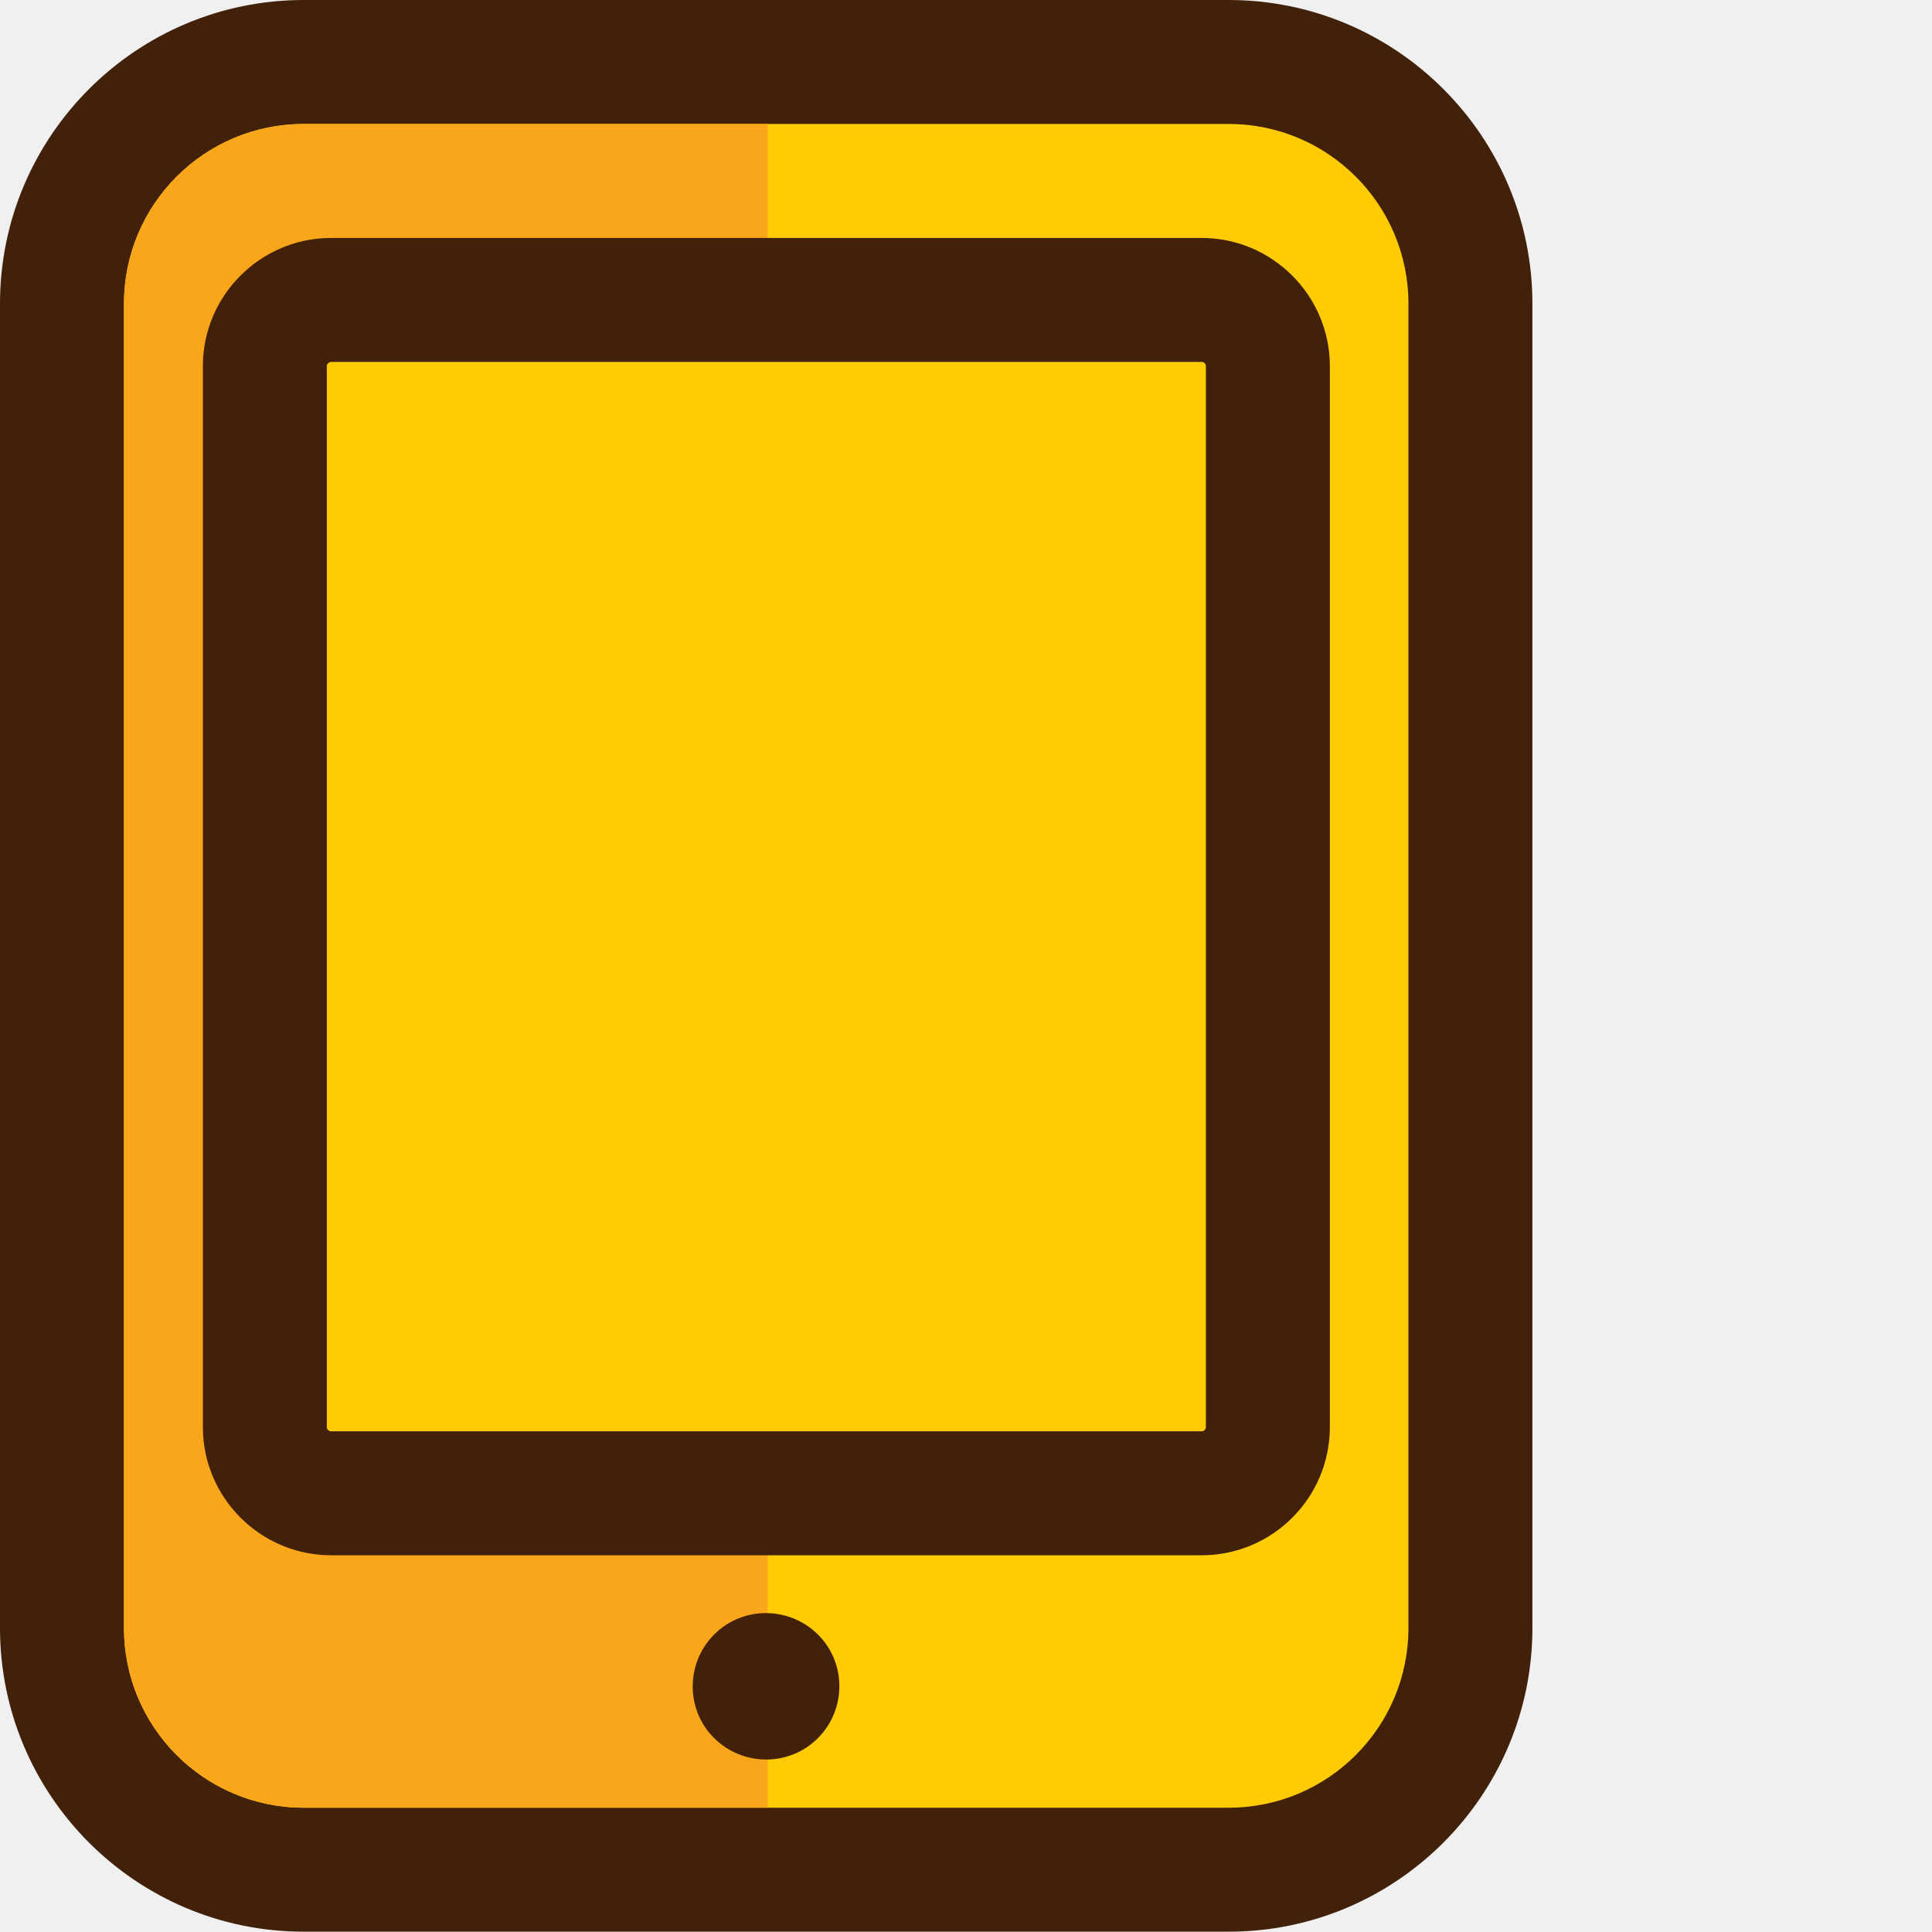
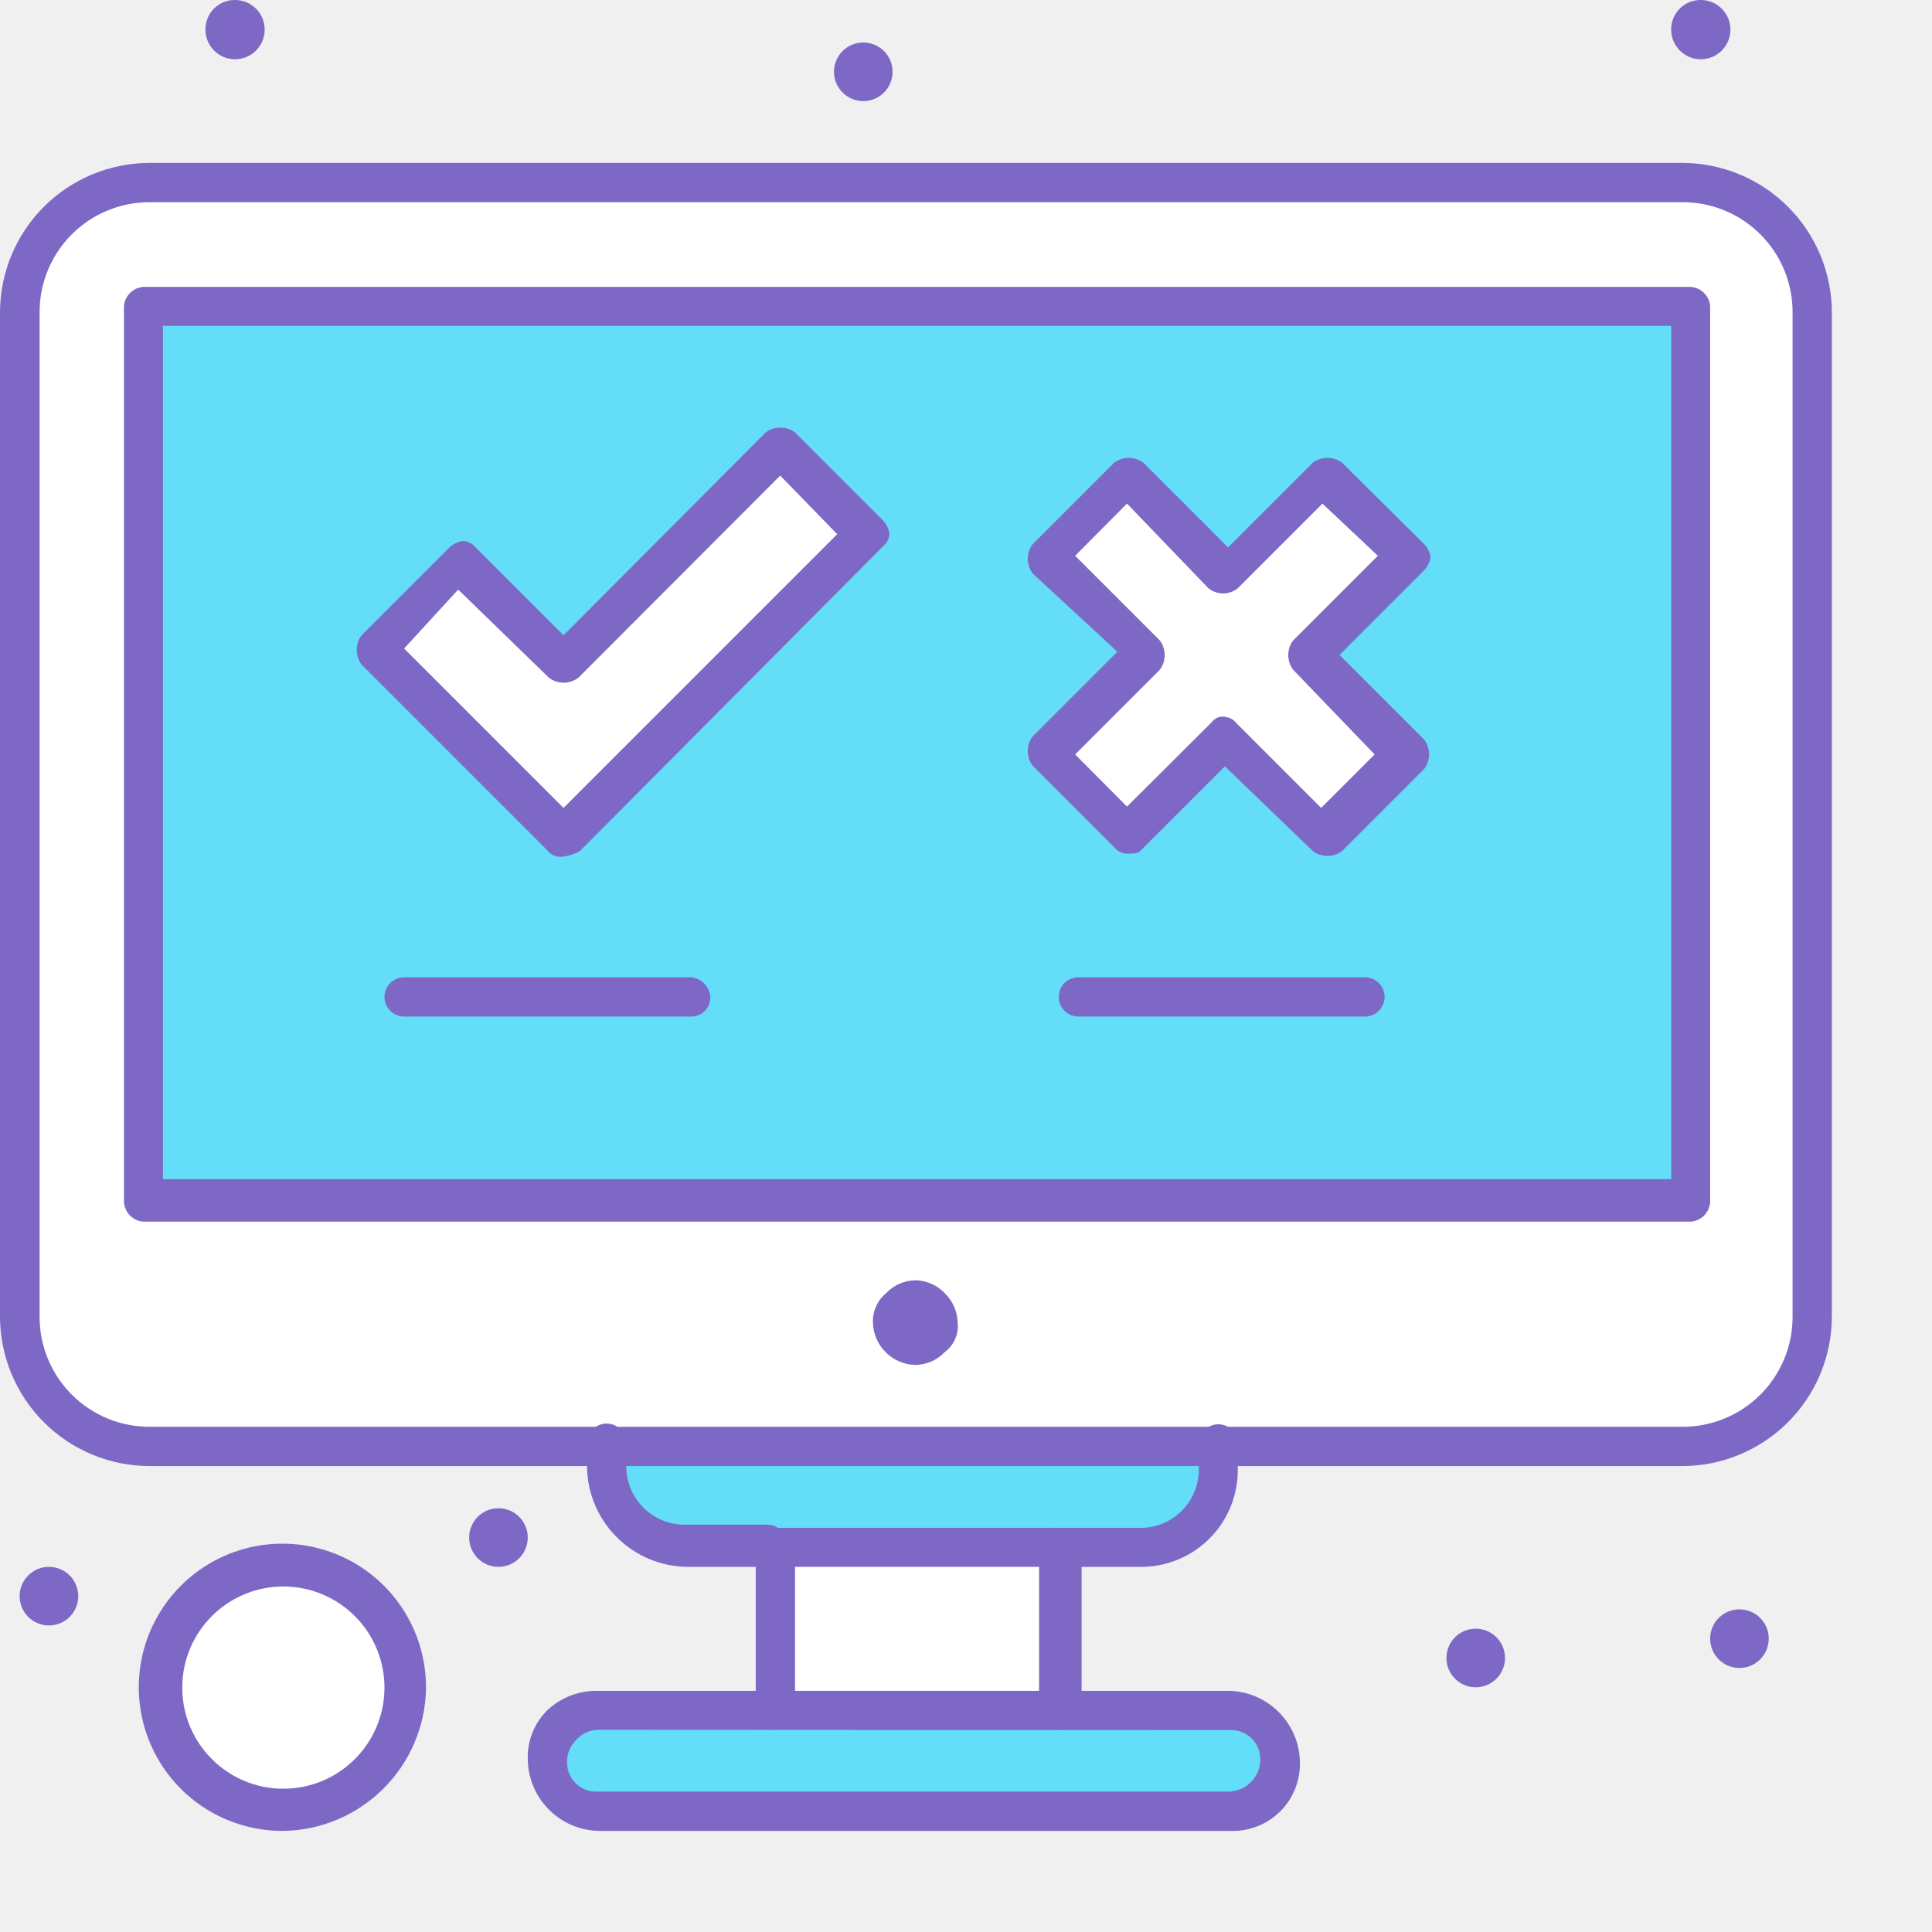
<svg xmlns="http://www.w3.org/2000/svg" width="60" height="60" viewBox="0 0 60 60" fill="none">
-   <g>
-     <path d="m9.43,1.92h28.73c4.14,0,7.51,3.36,7.51,7.51v41.14c0,4.14-3.36,7.51-7.51,7.51H9.43c-4.14,0-7.51-3.36-7.51-7.51V9.43C1.93,5.29,5.29,1.92,9.43,1.92Z" style="fill:#ffcb05;" />
-     <path d="m38.16,3.85c3.08,0,5.58,2.5,5.58,5.58v41.13c0,3.08-2.5,5.58-5.58,5.58H9.43c-3.08,0-5.58-2.5-5.58-5.58V9.43c0-3.08,2.5-5.58,5.58-5.58h28.73m0-3.85H9.43C4.23,0,0,4.23,0,9.43v41.13c0,5.2,4.23,9.43,9.43,9.43h28.73c5.2,0,9.43-4.23,9.43-9.43V9.43c0-5.2-4.23-9.43-9.43-9.43h0Z" style="fill:#42210b;" />
+   <defs>
+     <style>.cls-1{fill:#fff;}.cls-2{fill:#64ddf9;}.cls-3{fill:#7e68c6;}</style>
+   </defs>
+   <g id="_64_Computer_List_Media_Multimedia" data-name="64, Computer, List, Media, Multimedia">
+     <path class="cls-1" d="M55,7.24H7.43a4.06,4.06,0,0,0-4,4V42.44a4.06,4.06,0,0,0,4.05,4.05H55A4.06,4.06,0,0,0,59,42.44V11.29A4.06,4.06,0,0,0,55,7.24Z" transform="translate(-2.77 -1.57)" />
+     <path class="cls-2" d="M55.28,38.9H7.22V11.08H55.28Z" transform="translate(-2.77 -1.57)" />
+     <path class="cls-1" d="M11.57,50.33a3.75,3.75,0,1,1-3.74,3.75A3.75,3.75,0,0,1,11.57,50.33Z" transform="translate(-2.77 -1.57)" />
+     <path class="cls-2" d="M41,54.68a1.62,1.62,0,1,1,0,3.24H21.39a1.62,1.62,0,0,1,0-3.24Z" transform="translate(-2.77 -1.57)" />
+     <path class="cls-2" d="M40.71,46.49v.71a2.46,2.46,0,0,1-2.43,2.42H24.22a2.46,2.46,0,0,1-2.43-2.42v-.71Z" transform="translate(-2.77 -1.57)" />
+     <rect class="cls-1" x="23.97" y="48.05" width="8.9" height="5.06" />
+     <polygon class="cls-1" points="43.6 17.3 40.56 20.33 43.6 23.37 41.07 25.9 38.04 22.86 35 25.9 32.47 23.37 35.51 20.33 32.47 17.3 35 14.77 38.04 17.8 41.07 14.77 43.6 17.3" />
+     <polygon class="cls-1" points="26.81 16.59 20.13 23.27 17.4 26 14.77 23.27 11.63 20.13 14.37 17.5 17.4 20.64 24.18 13.86 26.81 16.59" />
+     <path class="cls-3" d="M56.79,51.55a.91.91,0,0,1,0,1.82.91.91,0,0,1,0-1.82Z" transform="translate(-2.77 -1.57)" />
+     <path class="cls-3" d="M55.58,1.57a.92.92,0,1,1-.91.91A.91.91,0,0,1,55.58,1.57Z" transform="translate(-2.77 -1.57)" />
+     <path class="cls-3" d="M48.6,52.15a.91.91,0,1,1-.91.91A.91.91,0,0,1,48.6,52.15Z" transform="translate(-2.77 -1.57)" />
+     <path class="cls-3" d="M32.11,41.73a1.31,1.31,0,0,1,.4.91,1,1,0,0,1-.4.92,1.29,1.29,0,0,1-.91.4,1.35,1.35,0,0,1-1.32-1.32,1.13,1.13,0,0,1,.41-.91,1.27,1.27,0,0,1,.91-.4A1.29,1.29,0,0,1,32.11,41.73Z" transform="translate(-2.77 -1.57)" />
+     <path class="cls-3" d="M29.58,2.89a.91.91,0,1,1-.91.91A.91.91,0,0,1,29.58,2.89Z" transform="translate(-2.77 -1.57)" />
+     <path class="cls-3" d="M18.25,48.41a.91.91,0,1,1-.91.91A.91.91,0,0,1,18.25,48.41Z" transform="translate(-2.77 -1.57)" />
+     <path class="cls-3" d="M10.06,1.57a.92.92,0,1,1-.91.91A.91.91,0,0,1,10.06,1.57Z" transform="translate(-2.77 -1.57)" />
+     <path class="cls-3" d="M4.29,50.23a.91.91,0,1,1-.91.91A.91.91,0,0,1,4.29,50.23Z" transform="translate(-2.77 -1.57)" />
+     <path class="cls-3" d="M26.75,50.23H24.12A3.15,3.15,0,0,1,21,47.1v-.71a.61.61,0,0,1,1.22,0v.71A1.81,1.81,0,0,0,24,48.92h2.63a.65.65,0,0,1,.6.6C27.25,49.83,27.15,50.23,26.75,50.23Z" transform="translate(-2.77 -1.57)" />
+     <path class="cls-3" d="M38.18,50.23H35.55a.61.61,0,1,1,0-1.21h2.63A1.81,1.81,0,0,0,40,47.2v-.71a.61.61,0,1,1,1.21,0v.71A3,3,0,0,1,38.18,50.23Z" transform="translate(-2.77 -1.57)" />
+     <path class="cls-3" d="M35.65,55.29a.66.66,0,0,1-.61-.61V50.23H27.46v4.45a.61.61,0,1,1-1.22,0V49.62a.65.65,0,0,1,.61-.6h8.9a.65.65,0,0,1,.61.6v5.06A.87.87,0,0,1,35.65,55.29Z" transform="translate(-2.77 -1.57)" />
+     <path class="cls-3" d="M41,58.43H21.39a2.25,2.25,0,0,1-2.23-2.23,2.05,2.05,0,0,1,.61-1.52,2.23,2.23,0,0,1,1.52-.6H40.91a2.25,2.25,0,0,1,2.23,2.22A2.08,2.08,0,0,1,41,58.43ZM21.39,55.29a.91.91,0,0,0-.71.3.94.94,0,0,0-.3.71.9.9,0,0,0,.91.91H40.91a1,1,0,0,0,1-1,.9.9,0,0,0-.91-.91Z" transform="translate(-2.77 -1.57)" />
+     <path class="cls-3" d="M11.57,58.43A4.46,4.46,0,1,1,16,54,4.5,4.5,0,0,1,11.57,58.43Zm0-7.59A3.14,3.14,0,1,0,14.71,54,3.14,3.14,0,0,0,11.57,50.84Z" transform="translate(-2.77 -1.57)" />
+     <path class="cls-3" d="M55.28,39.51H7.22a.65.65,0,0,1-.6-.61V11.08a.65.65,0,0,1,.6-.6H55.28a.65.65,0,0,1,.6.6V38.9A.65.65,0,0,1,55.28,39.51ZM7.83,38.19H54.67V11.69H7.83Z" transform="translate(-2.77 -1.57)" />
+     <path class="cls-3" d="M55,47.1H7.43a4.65,4.65,0,0,1-4.66-4.66V11.29A4.65,4.65,0,0,1,7.43,6.63H55a4.65,4.65,0,0,1,4.66,4.66V42.44A4.65,4.65,0,0,1,55,47.1ZM7.43,7.85A3.41,3.41,0,0,0,4,11.29V42.44a3.41,3.41,0,0,0,3.44,3.44H55a3.41,3.41,0,0,0,3.44-3.44V11.29A3.41,3.41,0,0,0,55,7.85Z" transform="translate(-2.77 -1.57)" />
+     <path class="cls-3" d="M20.17,28.18a.52.52,0,0,1-.4-.2L14,22.21a.76.76,0,0,1,0-.91l2.73-2.73a.78.78,0,0,1,.41-.2.52.52,0,0,1,.4.2l2.73,2.73L26.55,15a.76.76,0,0,1,.91,0l2.73,2.73a.76.76,0,0,1,.2.4.52.52,0,0,1-.2.41L20.78,28A1.42,1.42,0,0,1,20.17,28.18Zm-4.85-6.47,4.95,4.95,8.5-8.5L27,16.34l-6.27,6.28a.76.76,0,0,1-.91,0L17,19.88Z" transform="translate(-2.77 -1.57)" />
+     <path class="cls-3" d="M37.77,28.08a.52.52,0,0,1-.4-.2l-2.53-2.53a.76.76,0,0,1,0-.91l2.63-2.63-2.63-2.43a.76.76,0,0,1,0-.91l2.53-2.53a.76.76,0,0,1,.91,0l2.63,2.63,2.63-2.63a.76.76,0,0,1,.91,0L47,18.47a.76.76,0,0,1,.2.4.78.78,0,0,1-.2.41l-2.63,2.63L47,24.54a.76.76,0,0,1,0,.91L44.45,28a.76.76,0,0,1-.91,0l-2.73-2.63L38.18,28C38.08,28.08,38,28.08,37.77,28.08Zm3-4.25a.52.52,0,0,1,.4.2l2.63,2.63L45.46,25l-2.53-2.63a.76.76,0,0,1,0-.91l2.63-2.63-1.72-1.62-2.63,2.63a.73.73,0,0,1-.91,0l-2.53-2.63-1.61,1.62,2.63,2.63a.76.76,0,0,1,0,.91L36.16,25l1.61,1.62L40.4,24A.42.42,0,0,1,40.81,23.83Z" transform="translate(-2.77 -1.57)" />
+     <path class="cls-3" d="M24.22,33.14h-8.9a.61.61,0,0,1,0-1.22h8.9a.66.66,0,0,1,.61.61A.59.59,0,0,1,24.22,33.14Z" transform="translate(-2.77 -1.57)" />
+     <path class="cls-3" d="M45.16,33.14h-8.9a.61.61,0,1,1,0-1.22h8.9a.61.61,0,0,1,0,1.22Z" transform="translate(-2.77 -1.57)" />
  </g>
-   <path d="m23.84,3.85h-14.41c-3.08,0-5.58,2.5-5.58,5.58v41.13c0,3.08,2.5,5.58,5.58,5.58h14.41V3.85Z" style="fill:#faa61a;" />
-   <g>
-     <path d="m10.28,9.32h27.04c1.13,0,2.05.92,2.05,2.05v32.95c0,1.13-.92,2.05-2.05,2.05H10.28c-1.13,0-2.05-.92-2.05-2.05V11.37c0-1.13.92-2.05,2.05-2.05Z" style="fill:#ffcb05;" />
-     <path d="m37.32,48.3H10.28c-2.19,0-3.98-1.79-3.98-3.98V11.37c0-2.19,1.79-3.98,3.98-3.98h27.04c2.19,0,3.98,1.79,3.98,3.98v32.95c0,2.19-1.78,3.98-3.98,3.98ZM10.28,11.24c-.07,0-.13.06-.13.13v32.95c0,.07.06.13.13.13h27.04c.07,0,.13-.06.13-.13V11.37c0-.07-.06-.13-.13-.13H10.28Z" style="fill:#42210b;" />
-   </g>
-   <path d="m22.18,50.76c-.89.89-.89,2.34,0,3.22s2.33.89,3.22,0c.89-.89.89-2.34,0-3.22s-2.33-.89-3.22,0Z" style="fill:#42210b;" />
</svg>
